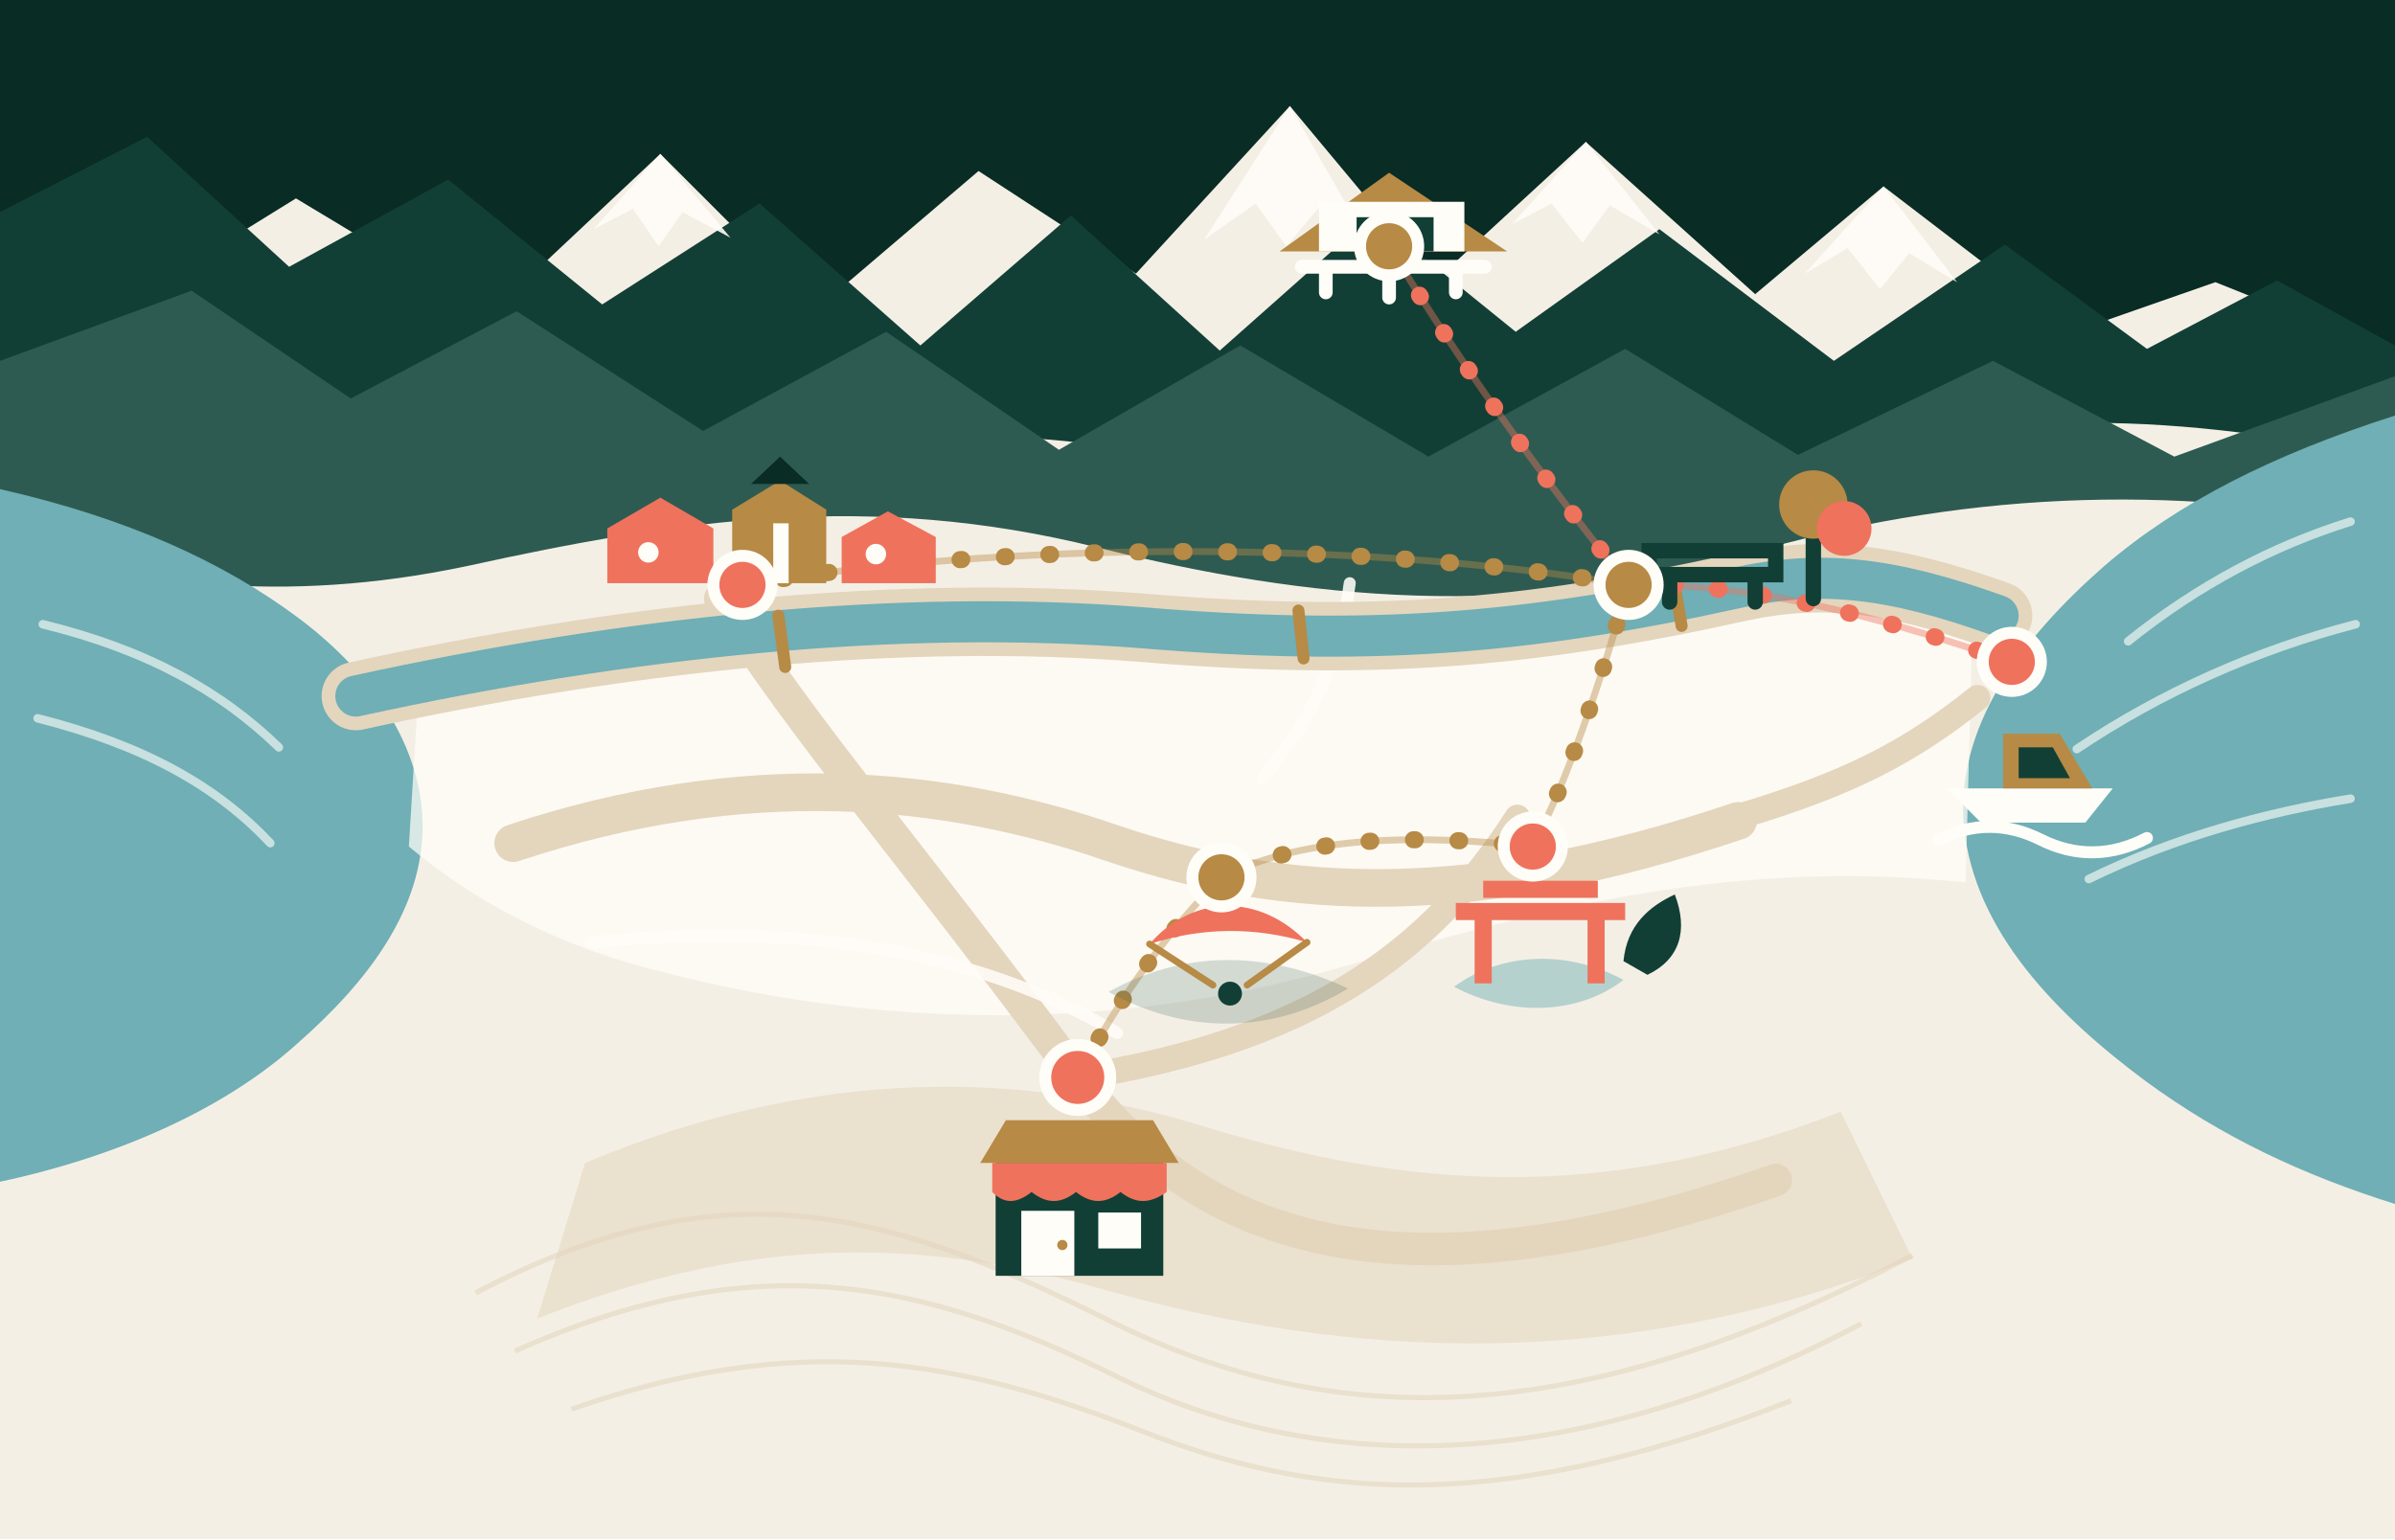
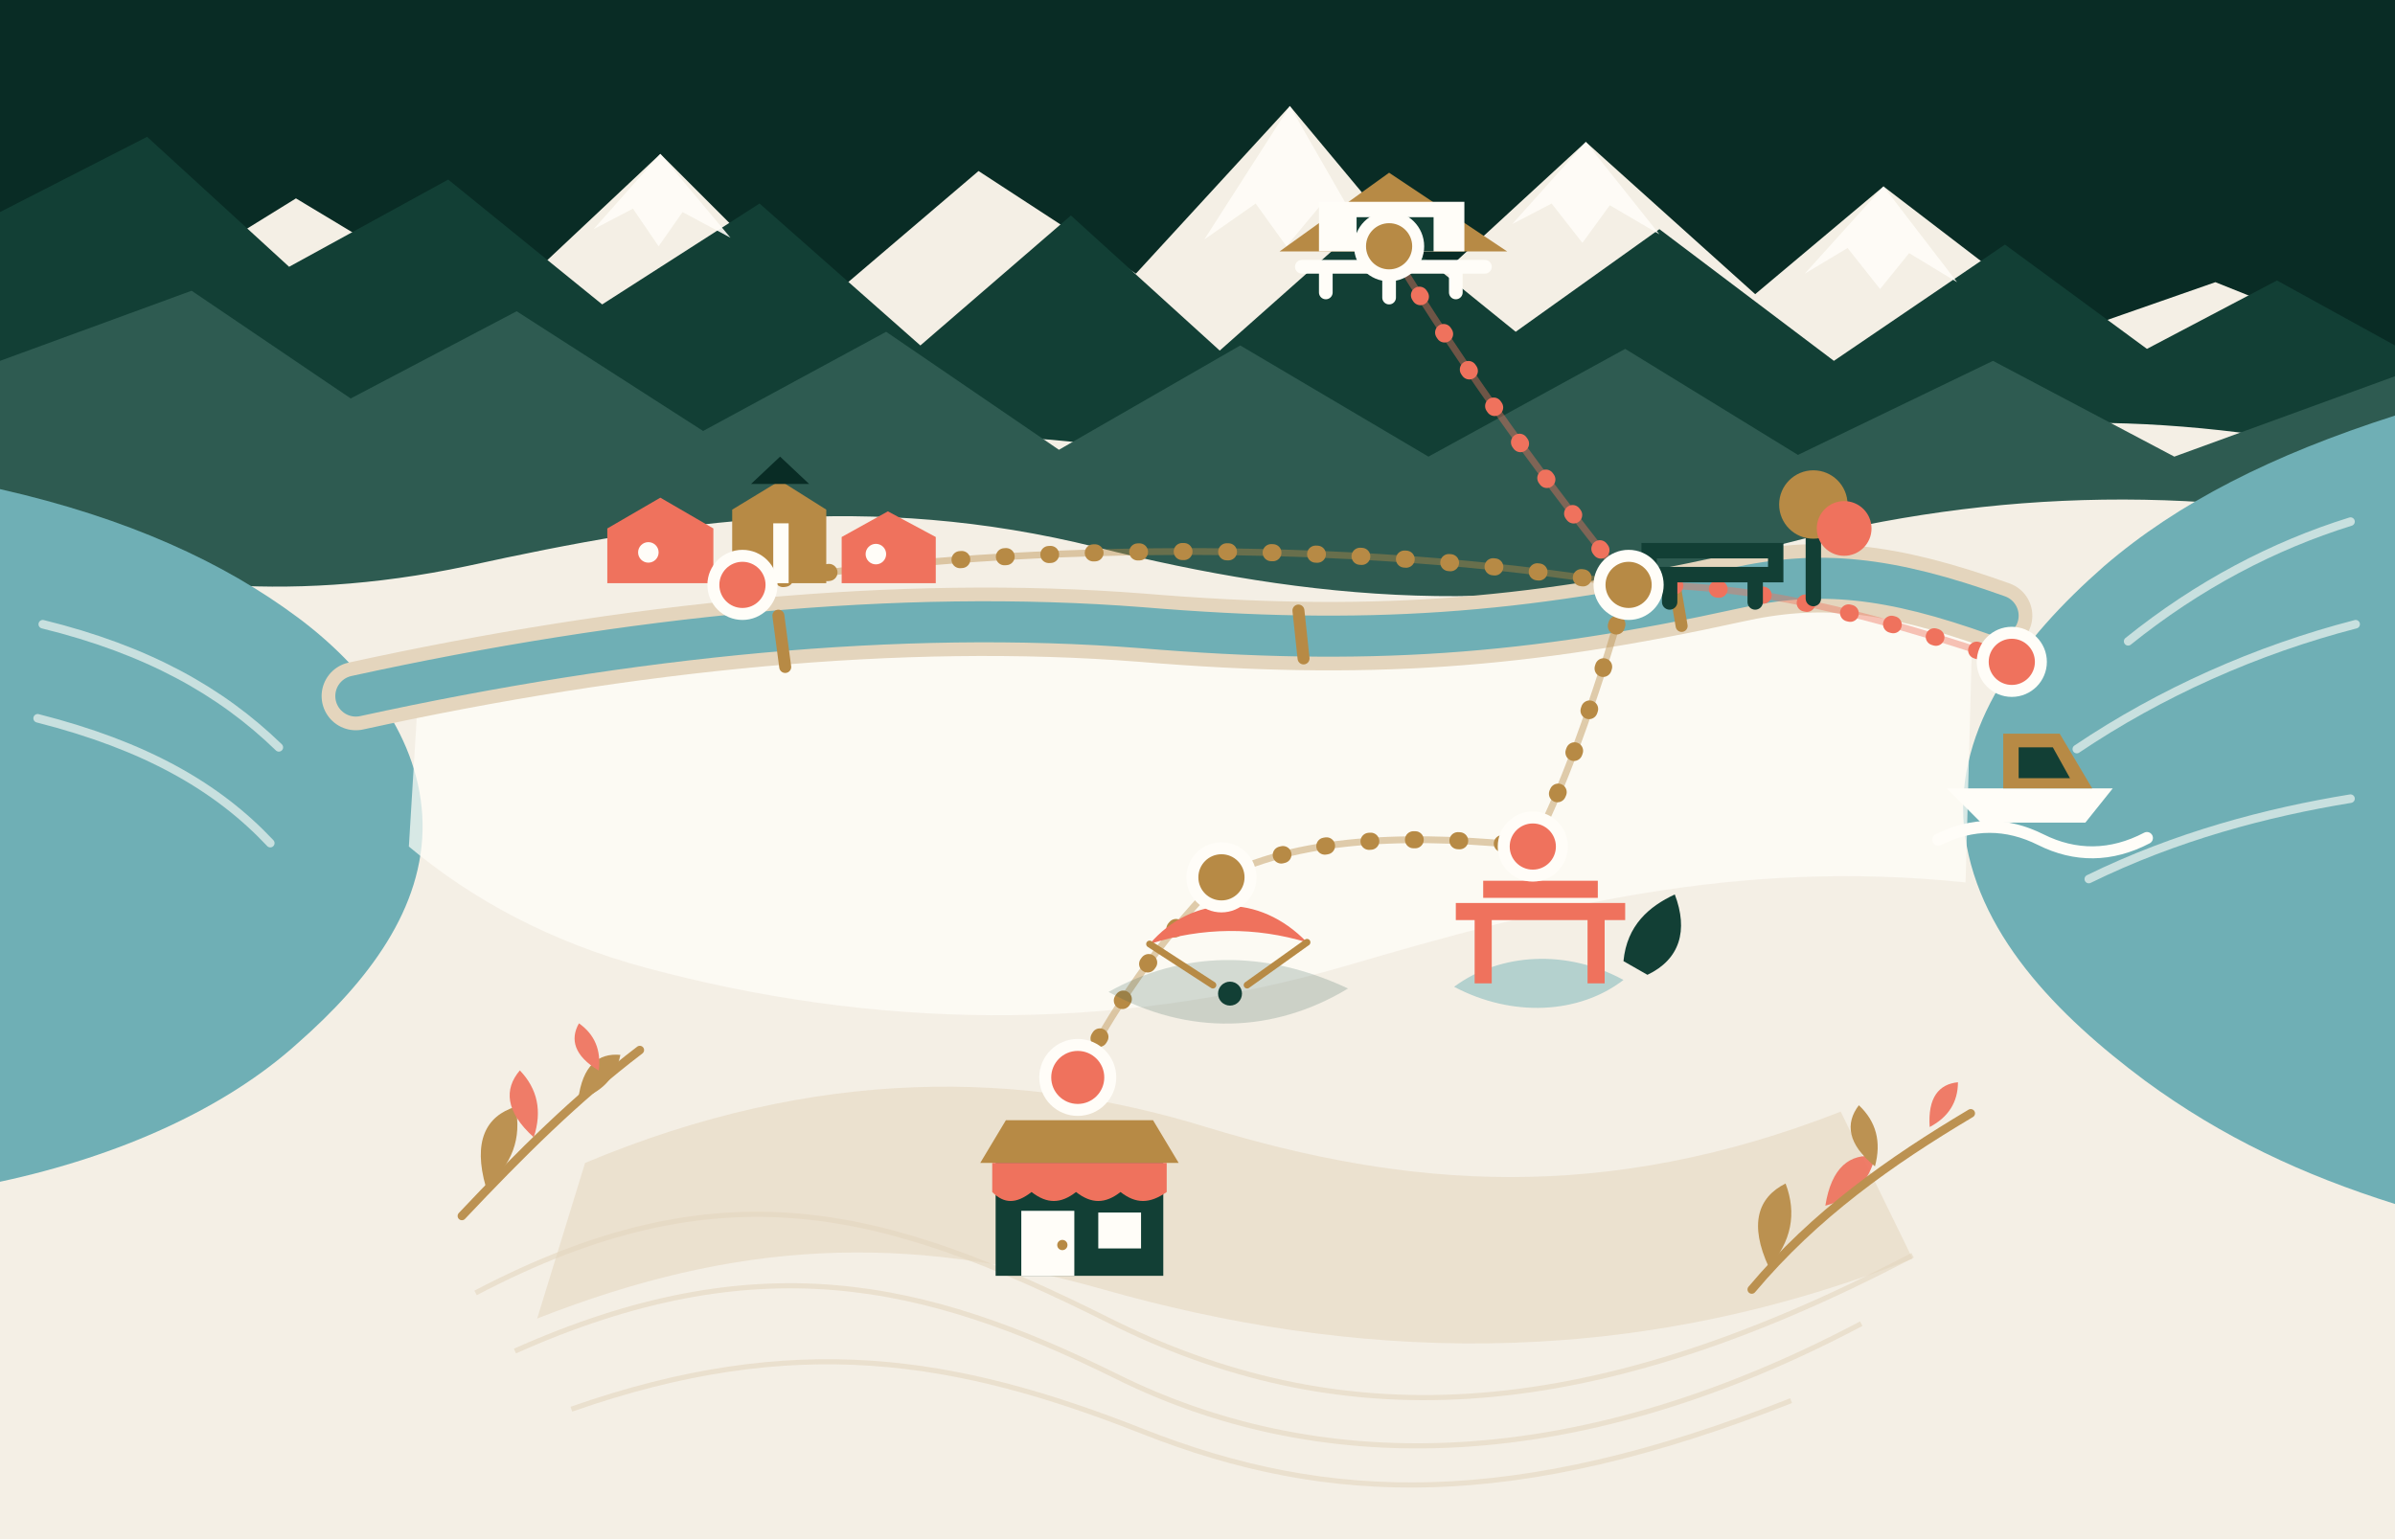
<svg xmlns="http://www.w3.org/2000/svg" viewBox="0 0 1400 900" role="presentation" aria-hidden="true" focusable="false">
  <rect width="1400" height="900" fill="#F4EFE5" />
  <g opacity=".58" fill="none" stroke="#E4D5BD" stroke-width="3">
    <path d="M278 756C421 681 516 706 648 772S922 837 1118 734" />
    <path d="M301 790C442 727 540 749 653 805S914 866 1088 774" />
    <path d="M334 824C465 778 559 794 668 837S885 883 1047 819" />
    <path d="M281 254C401 219 511 227 617 270S866 318 1088 246" />
    <path d="M310 282C441 251 529 259 633 298S864 339 1065 281" />
  </g>
  <g class="mountains">
    <path d="M0 0H1400V207L1295 165L1212 194L1101 109L1026 172L927 83L839 164L754 62L664 160L572 100L477 181L386 90L286 184L173 116L76 176L0 144Z" fill="#092C25" />
    <path d="M0 124L86 80L169 156L262 105L352 178L444 119L538 202L626 126L713 205L802 126L886 194L970 134L1072 211L1172 143L1255 204L1331 164L1400 202V269C1276 241 1163 238 1057 272C940 310 830 303 709 273C576 240 473 258 355 283C223 311 104 284 0 248Z" fill="#123F35" />
    <path d="M0 211L112 170L205 233L302 182L411 252L518 194L619 263L725 202L835 267L950 204L1051 266L1165 211L1271 267L1400 220V309C1267 281 1141 289 1021 324C888 363 765 351 641 320C508 287 396 304 273 331C164 354 77 341 0 317Z" fill="#2E5B51" />
    <g fill="#FFFDF8" opacity=".9">
      <path d="M704 140L754 62L797 137L772 120L752 144L734 119Z" />
      <path d="M884 131L927 83L970 137L941 120L925 142L907 119Z" />
      <path d="M1055 160L1101 109L1144 165L1116 148L1099 169L1080 145Z" />
      <path d="M347 134L386 90L427 139L399 124L385 144L370 122Z" />
    </g>
  </g>
  <path class="lake-edge lake-thun" d="M0 286C75 303 131 329 174 361C213 390 246 432 247 481C248 531 215 574 174 610C132 648 70 676 0 691Z" fill="#6FAFB5" />
  <path class="lake-edge lake-brienz" d="M1400 243C1328 266 1273 294 1230 331C1181 374 1143 425 1148 483C1154 545 1203 594 1254 632C1299 665 1346 687 1400 704Z" fill="#6FAFB5" />
  <g fill="none" stroke="#FFFDF8" stroke-width="5" stroke-linecap="round" opacity=".62">
    <path d="M25 365C86 380 129 404 163 437" />
    <path d="M22 420C85 436 127 460 158 493" />
    <path d="M1244 375C1285 342 1329 319 1374 305" />
    <path d="M1214 438C1263 405 1319 380 1377 365" />
    <path d="M1221 514C1272 489 1325 475 1374 467" />
  </g>
  <g class="town-ground">
    <path d="M244 413C365 359 495 342 619 365C758 392 884 389 1012 355C1063 342 1109 347 1153 367L1149 516C1015 502 905 530 786 565C648 605 508 601 378 566C322 551 276 526 239 495Z" fill="#FFFDF8" opacity=".72" />
    <path d="M342 680C478 623 598 626 705 659C823 695 938 704 1076 650L1118 736C946 804 786 794 645 754C529 721 431 725 314 771Z" fill="#E4D5BD" opacity=".54" />
  </g>
-   <g class="roads" fill="none" stroke-linecap="round" stroke-linejoin="round">
-     <path d="M300 493C435 448 552 459 650 493C753 528 862 532 1016 480" stroke="#E4D5BD" stroke-width="22" />
-     <path d="M421 350C471 429 527 491 630 630C708 735 832 762 1038 690" stroke="#E4D5BD" stroke-width="19" />
-     <path d="M887 478C835 559 763 609 630 630" stroke="#E4D5BD" stroke-width="15" />
-     <path d="M1018 477C1081 458 1116 440 1156 408" stroke="#E4D5BD" stroke-width="15" />
-     <path d="M345 551C467 539 570 555 653 604" stroke="#FFFDF8" stroke-width="7" opacity=".88" />
-     <path d="M738 455C769 418 783 385 789 341" stroke="#FFFDF8" stroke-width="7" opacity=".88" />
+   <g class="larch-leaves" opacity=".92">
+     <path d="M0 0C10-26 25-33 42-27C34-10 20-1 0 0Z" fill="#B78A45" transform="translate(284 694) rotate(-37)" />
+     <path d="M0 0C10-26 25-33 42-27C34-10 20-1 0 0Z" fill="#EF725D" transform="translate(312 665) rotate(-69) scale(.8)" />
+     <path d="M0 0C10-26 25-33 42-27C34-10 20-1 0 0Z" fill="#B78A45" transform="translate(338 643) rotate(-14) scale(.72)" />
+     <path d="M0 0C10-26 25-33 42-27C34-10 20-1 0 0Z" fill="#EF725D" transform="translate(350 626) rotate(-80) scale(.6)" />
+     <path d="M0 0C10-26 25-33 42-27C34-10 20-1 0 0Z" fill="#B78A45" transform="translate(1034 741) rotate(-46)" />
+     <path d="M0 0C10-26 25-33 42-27C34-10 20-1 0 0Z" fill="#EF725D" transform="translate(1067 705) rotate(-12) scale(.82)" />
+     <path d="M0 0C10-26 25-33 42-27C34-10 20-1 0 0Z" fill="#B78A45" transform="translate(1096 682) rotate(-72) scale(.74)" />
+     <path d="M0 0C10-26 25-33 42-27C34-10 20-1 0 0Z" fill="#EF725D" transform="translate(1128 659) rotate(-25) scale(.62)" />
+     <path d="M270 711C305 674 336 643 374 614M1024 754C1061 710 1105 679 1152 651" fill="none" stroke="#B78A45" stroke-width="5" stroke-linecap="round" />
  </g>
  <path d="M208 407C368 372 526 356 667 367C799 378 891 371 1014 344C1063 333 1104 337 1168 360" fill="none" stroke="#E4D5BD" stroke-width="40" stroke-linecap="round" />
  <path class="aare-ribbon" d="M208 407C368 372 526 356 667 367C799 378 891 371 1014 344C1063 333 1104 337 1168 360" fill="none" stroke="#6FAFB5" stroke-width="24" stroke-linecap="round" />
  <g fill="none" stroke="#B78A45" stroke-width="7" stroke-linecap="round">
    <path d="M455 360L459 390" />
    <path d="M759 357L762 385" />
    <path d="M978 337L983 366" />
  </g>
  <g class="route-trails" fill="none" stroke-linecap="round" stroke-linejoin="round">
    <path d="M630 630C655 581 686 541 714 513C763 488 832 488 896 495C917 455 936 397 952 342C790 315 584 317 434 342" stroke="#B78A45" stroke-width="4" opacity=".42" />
    <path d="M630 630C655 581 686 541 714 513C763 488 832 488 896 495C917 455 936 397 952 342C790 315 584 317 434 342" stroke="#B78A45" stroke-width="10" stroke-dasharray="1 25" />
    <path d="M952 342C907 286 858 220 812 144" stroke="#EF725D" stroke-width="4" opacity=".42" />
    <path d="M952 342C907 286 858 220 812 144" stroke="#EF725D" stroke-width="10" stroke-dasharray="1 25" />
    <path d="M952 342C1025 341 1093 359 1176 387" stroke="#EF725D" stroke-width="4" opacity=".42" />
    <path d="M952 342C1025 341 1093 359 1176 387" stroke="#EF725D" stroke-width="10" stroke-dasharray="1 25" />
  </g>
  <g class="unterseen-icon" transform="translate(355 267)">
    <path d="M0 74V42L31 24L62 42V74Z" fill="#EF725D" />
    <path d="M73 74V31L101 14L128 31V74Z" fill="#B78A45" />
    <path d="M137 74V47L164 32L192 47V74Z" fill="#EF725D" />
    <path d="M84 16L101 0L118 16Z" fill="#092C25" />
    <rect x="97" y="39" width="9" height="35" fill="#FFFDF8" />
    <rect x="18" y="50" width="12" height="12" rx="6" fill="#FFFDF8" />
    <rect x="151" y="51" width="12" height="12" rx="6" fill="#FFFDF8" />
  </g>
  <g class="harder-kulm-icon" transform="translate(744 73)">
    <path d="M4 74L68 28L137 74Z" fill="#B78A45" />
    <path d="M27 74V45H112V74Z" fill="#FFFDF8" />
    <path d="M49 74V54H65V74ZM78 54H94V74H78Z" fill="#123F35" />
    <path d="M17 83H124M31 83V98M68 83V101M107 83V98" fill="none" stroke="#FFFDF8" stroke-width="8" stroke-linecap="round" />
  </g>
  <g class="hohematte-icon" transform="translate(648 527)">
    <path d="M0 53C43 29 91 28 140 51C97 77 47 79 0 53Z" fill="#2E5B51" opacity=".2" />
    <path d="M24 25C49-4 88-5 116 24C86 15 55 15 24 25Z" fill="#EF725D" />
    <path d="M24 25L61 49M116 24L81 49" fill="none" stroke="#B78A45" stroke-width="4" stroke-linecap="round" />
    <circle cx="71" cy="54" r="7" fill="#123F35" />
  </g>
  <g class="garden-icon" transform="translate(846 511)">
    <path d="M4 66C31 46 70 44 103 62C77 82 38 84 4 66Z" fill="#6FAFB5" opacity=".48" />
    <path d="M21 59V22M87 59V22M10 22H99M26 9H83" fill="none" stroke="#EF725D" stroke-width="10" stroke-linecap="square" />
    <path d="M117 69V35M103 51C105 30 118 19 133 12C141 33 136 50 117 59" fill="#123F35" />
  </g>
  <g class="promenade-icon" transform="translate(952 278)">
    <path d="M12 44H86V58H12ZM24 58V74M74 58V74" fill="none" stroke="#123F35" stroke-width="9" stroke-linecap="round" />
    <path d="M108 72V26" fill="none" stroke="#123F35" stroke-width="9" stroke-linecap="round" />
    <circle cx="108" cy="17" r="20" fill="#B78A45" />
    <circle cx="126" cy="31" r="16" fill="#EF725D" />
  </g>
  <g class="lake-brienz-icon" transform="translate(1133 407)">
    <path d="M5 54H102L86 74H25Z" fill="#FFFDF8" />
    <path d="M38 54V22H71L90 54Z" fill="#B78A45" />
    <path d="M47 30H67L77 48H47Z" fill="#123F35" />
    <path d="M0 84C20 74 40 74 60 84C80 94 101 94 122 83" fill="none" stroke="#FFFDF8" stroke-width="7" stroke-linecap="round" />
  </g>
  <g class="starting-point-icon" transform="translate(573 655)">
    <path d="M9 25H107V91H9Z" fill="#123F35" />
    <path d="M0 25L15 0H101L116 25Z" fill="#B78A45" />
    <path d="M7 25H109V42C99 49 91 49 82 42C73 49 65 49 56 42C47 49 39 49 30 42C21 49 14 49 7 42Z" fill="#EF725D" />
    <path d="M24 53H55V91H24ZM69 54H94V75H69Z" fill="#FFFDF8" />
    <circle cx="48" cy="73" r="3" fill="#B78A45" />
  </g>
  <g class="route-nodes" stroke="#FFFDF8" stroke-width="7">
    <circle cx="630" cy="630" r="19" fill="#EF725D" />
    <circle cx="714" cy="513" r="17" fill="#B78A45" />
    <circle cx="896" cy="495" r="17" fill="#EF725D" />
    <circle cx="952" cy="342" r="17" fill="#B78A45" />
    <circle cx="434" cy="342" r="17" fill="#EF725D" />
    <circle cx="812" cy="144" r="17" fill="#B78A45" />
    <circle cx="1176" cy="387" r="17" fill="#EF725D" />
  </g>
</svg>
